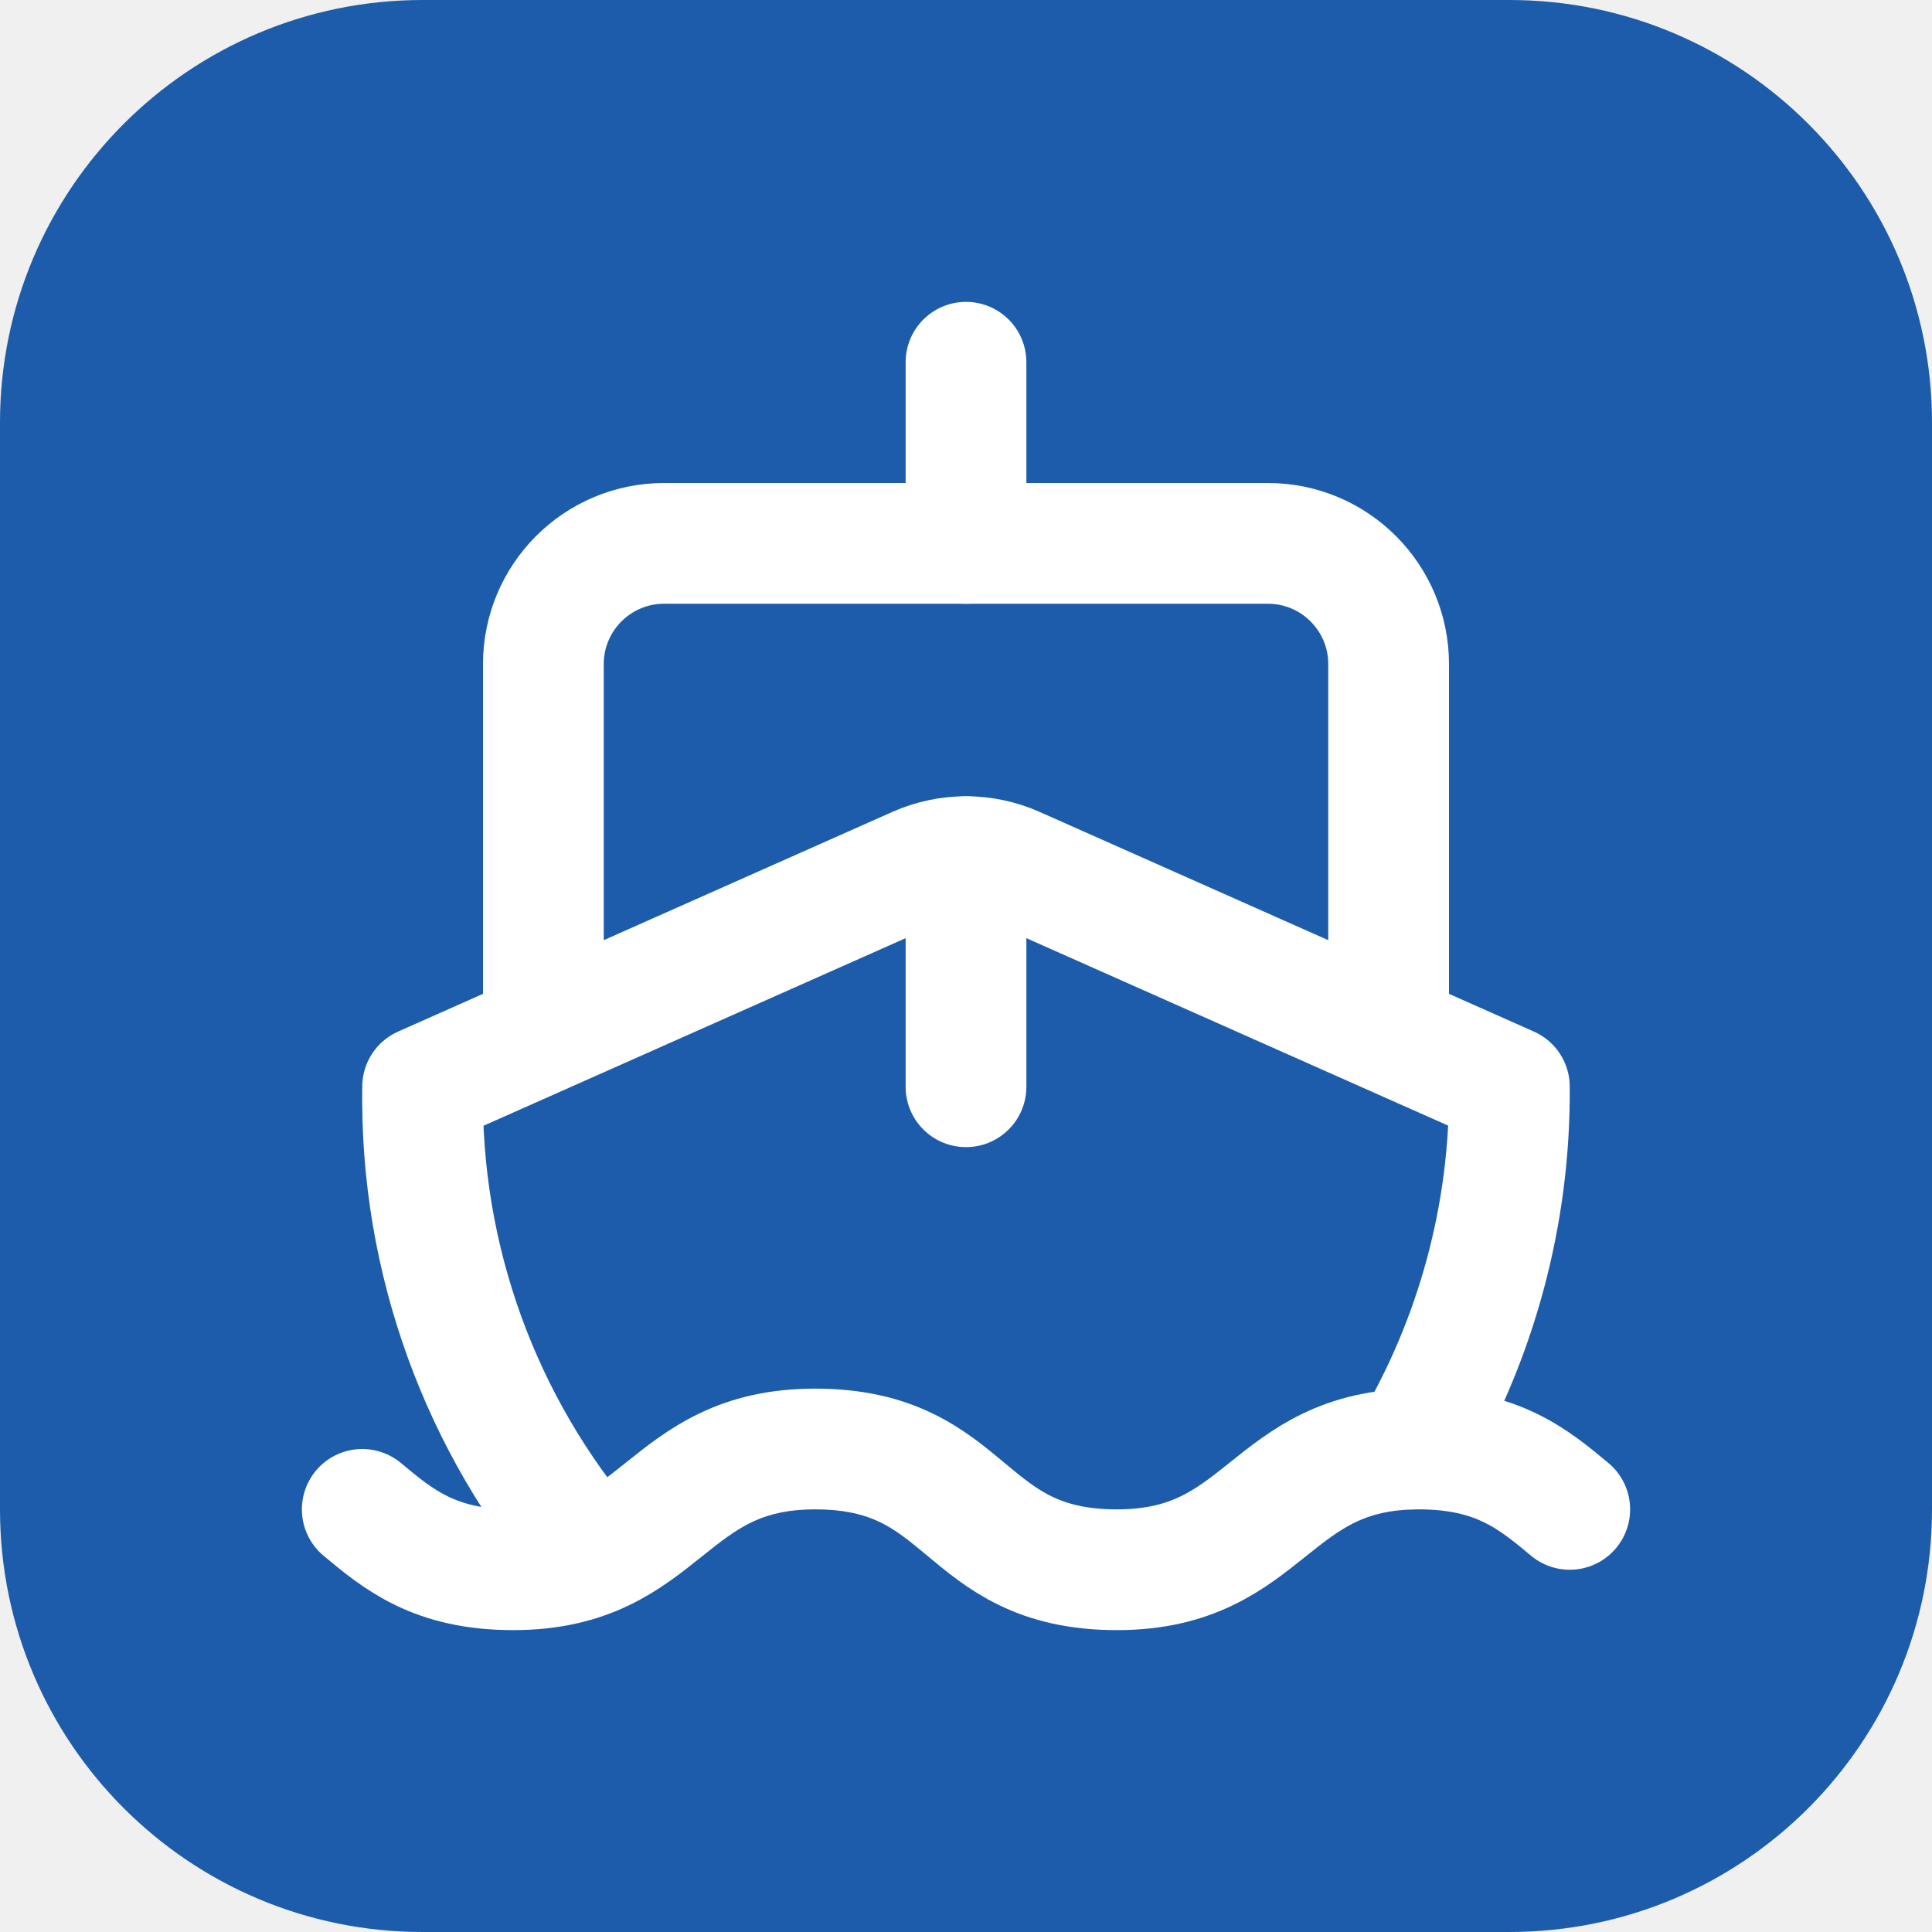
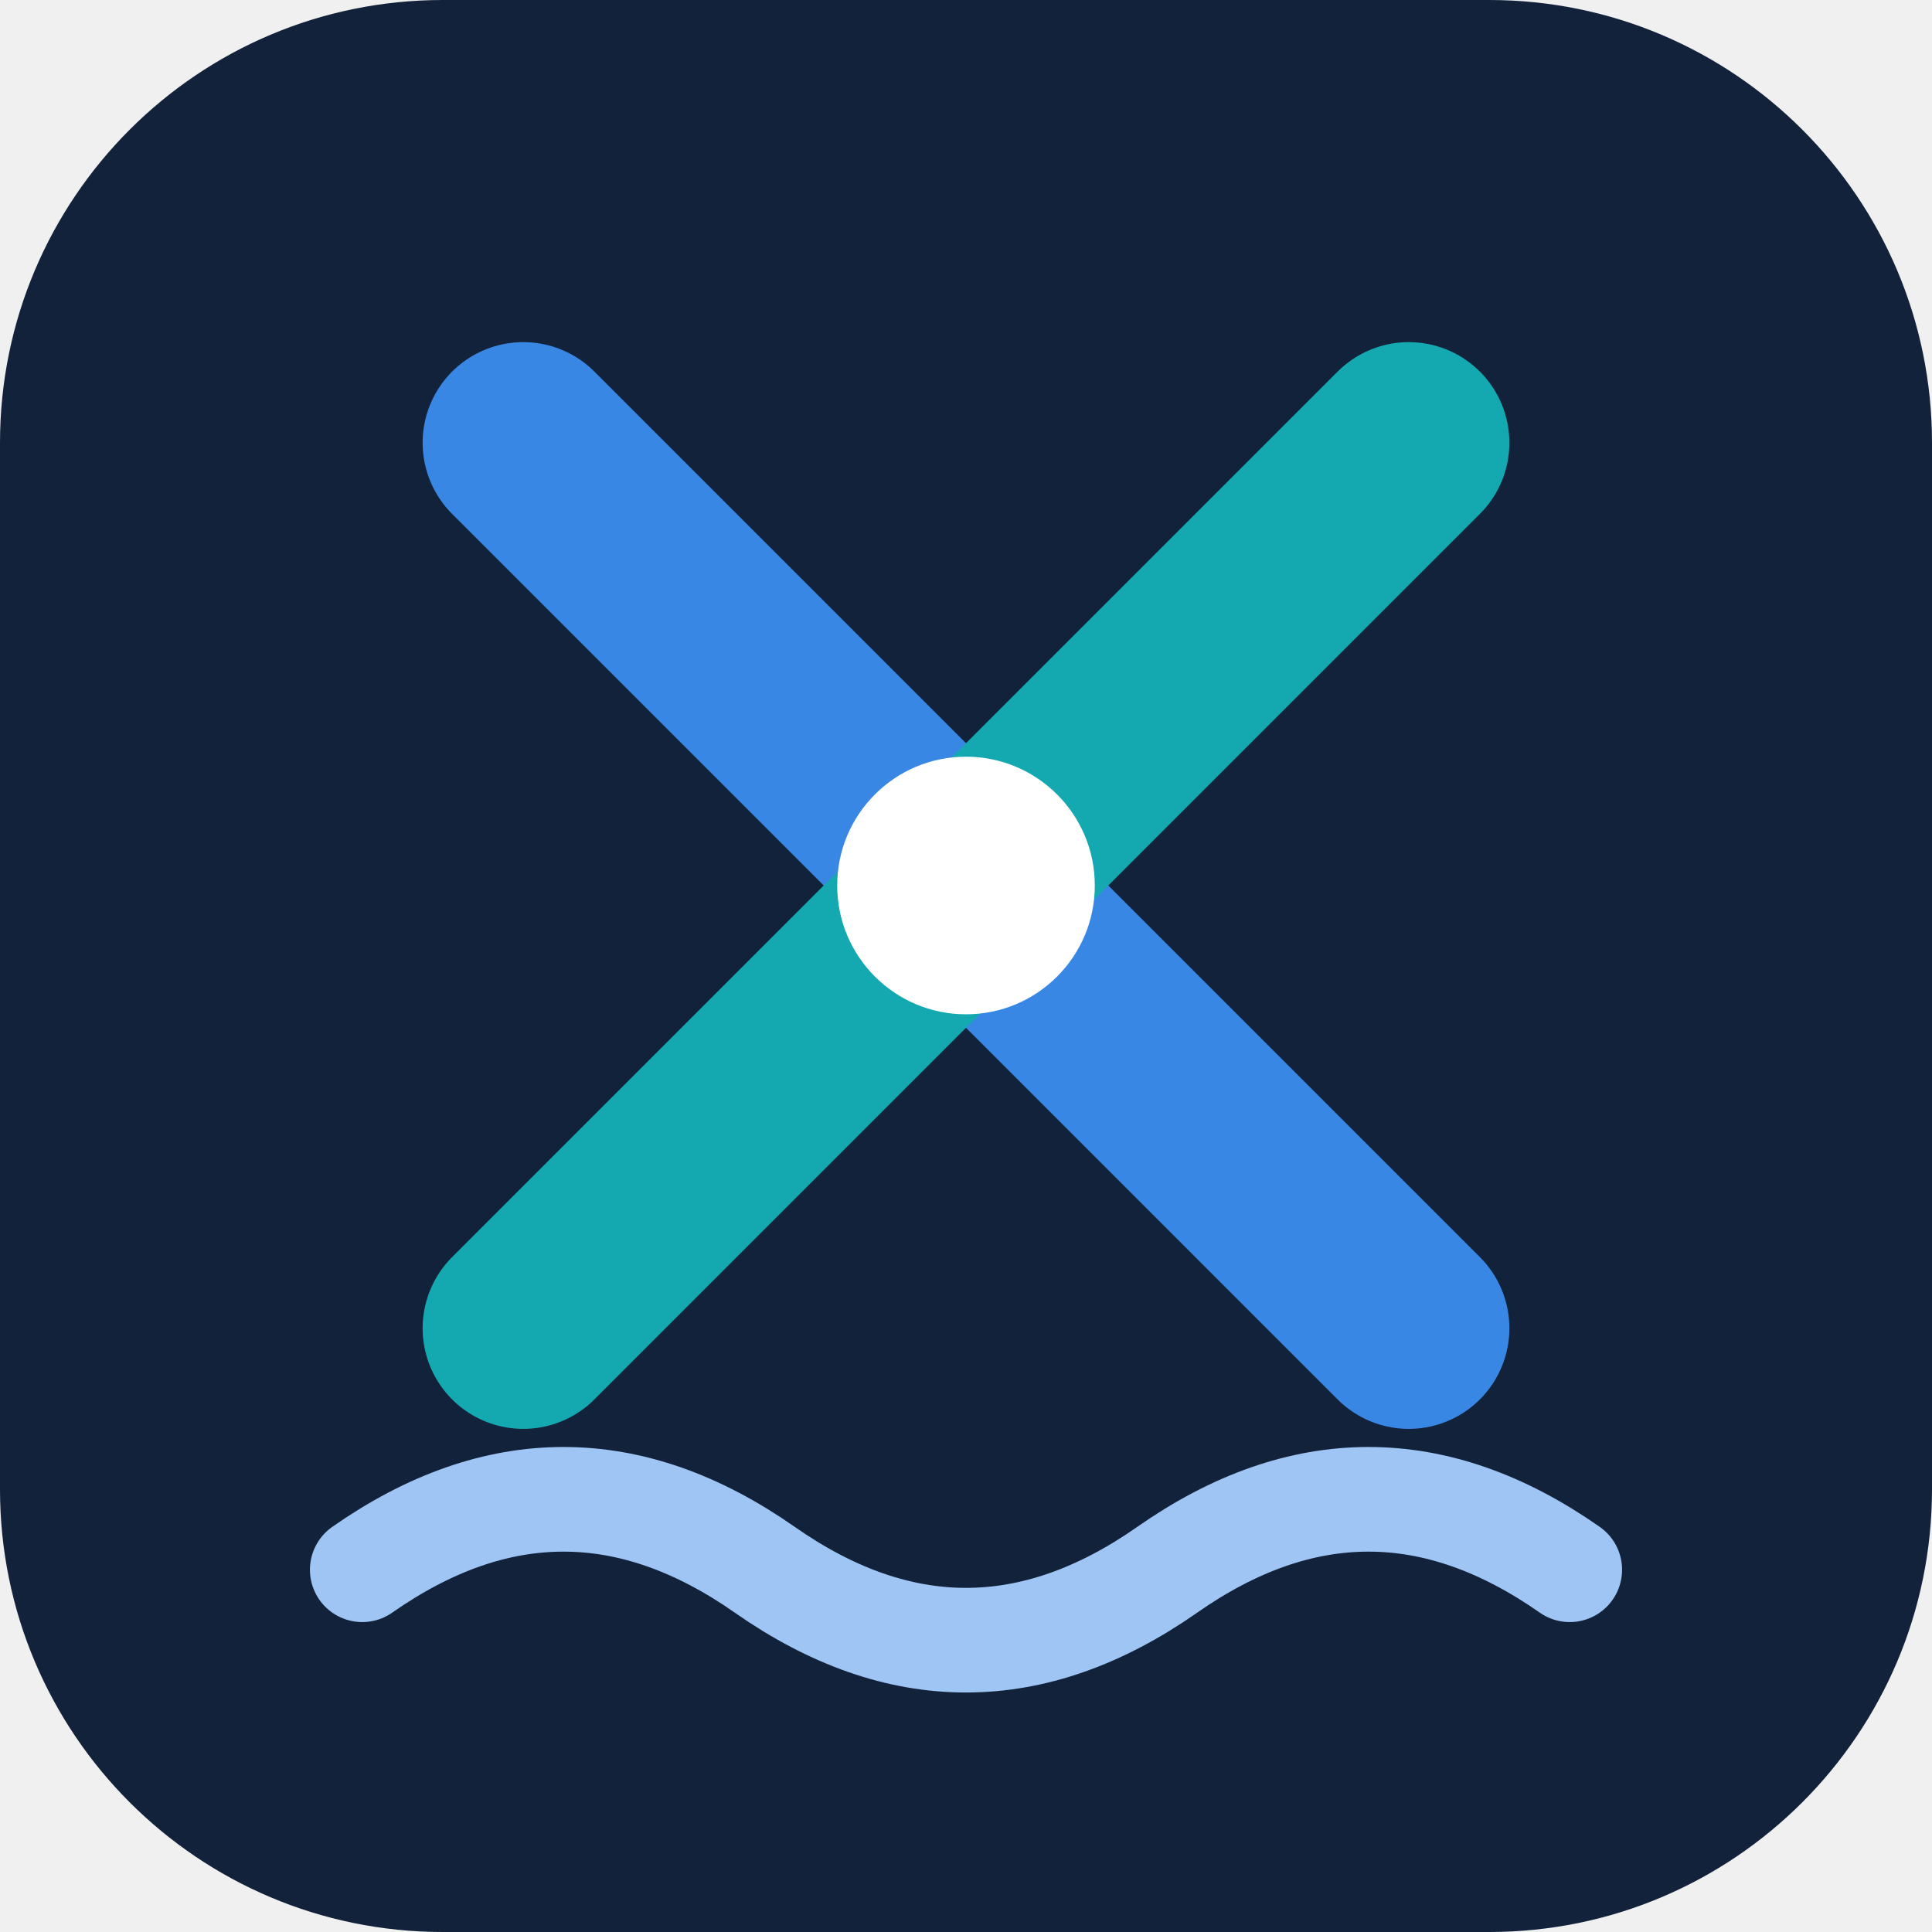
- <svg xmlns="http://www.w3.org/2000/svg" viewBox="0 0 32 32">
-   <rect width="32" height="32" rx="7" fill="#1c5cab" />
-   <g fill="none" stroke="#fff" stroke-width="2" stroke-linecap="round" stroke-linejoin="round" transform="translate(4 4)">
-     <path d="M12 10.189V14" />
-     <path d="M12 2v3" />
-     <path d="M19 13V7a2 2 0 0 0-2-2H7a2 2 0 0 0-2 2v6" />
-     <path d="M19.38 20A11.6 11.6 0 0 0 21 14l-8.188-3.639a2 2 0 0 0-1.624 0L3 14a11.6 11.6 0 0 0 2.81 7.76" />
-     <path d="M2 21c.6.5 1.2 1 2.5 1 2.5 0 2.5-2 5-2 1.3 0 1.9.5 2.5 1s1.2 1 2.5 1c2.5 0 2.5-2 5-2 1.3 0 1.9.5 2.5 1" />
-   </g>
+ <svg xmlns="http://www.w3.org/2000/svg" viewBox="0 0 48 48">
+   <rect width="48" height="48" rx="11" fill="#12223a" />
+   <path d="M13 11 L35 33" stroke="#3987e5" stroke-width="5" stroke-linecap="round" />
+   <path d="M35 11 L13 33" stroke="#14a8b0" stroke-width="5" stroke-linecap="round" />
+   <circle cx="24" cy="22" r="3.2" fill="#fff" />
+   <path d="M9 39 q5 -3.5 10 0 t10 0 t10 0" fill="none" stroke="#9ec5f4" stroke-width="2.6" stroke-linecap="round" />
</svg>
